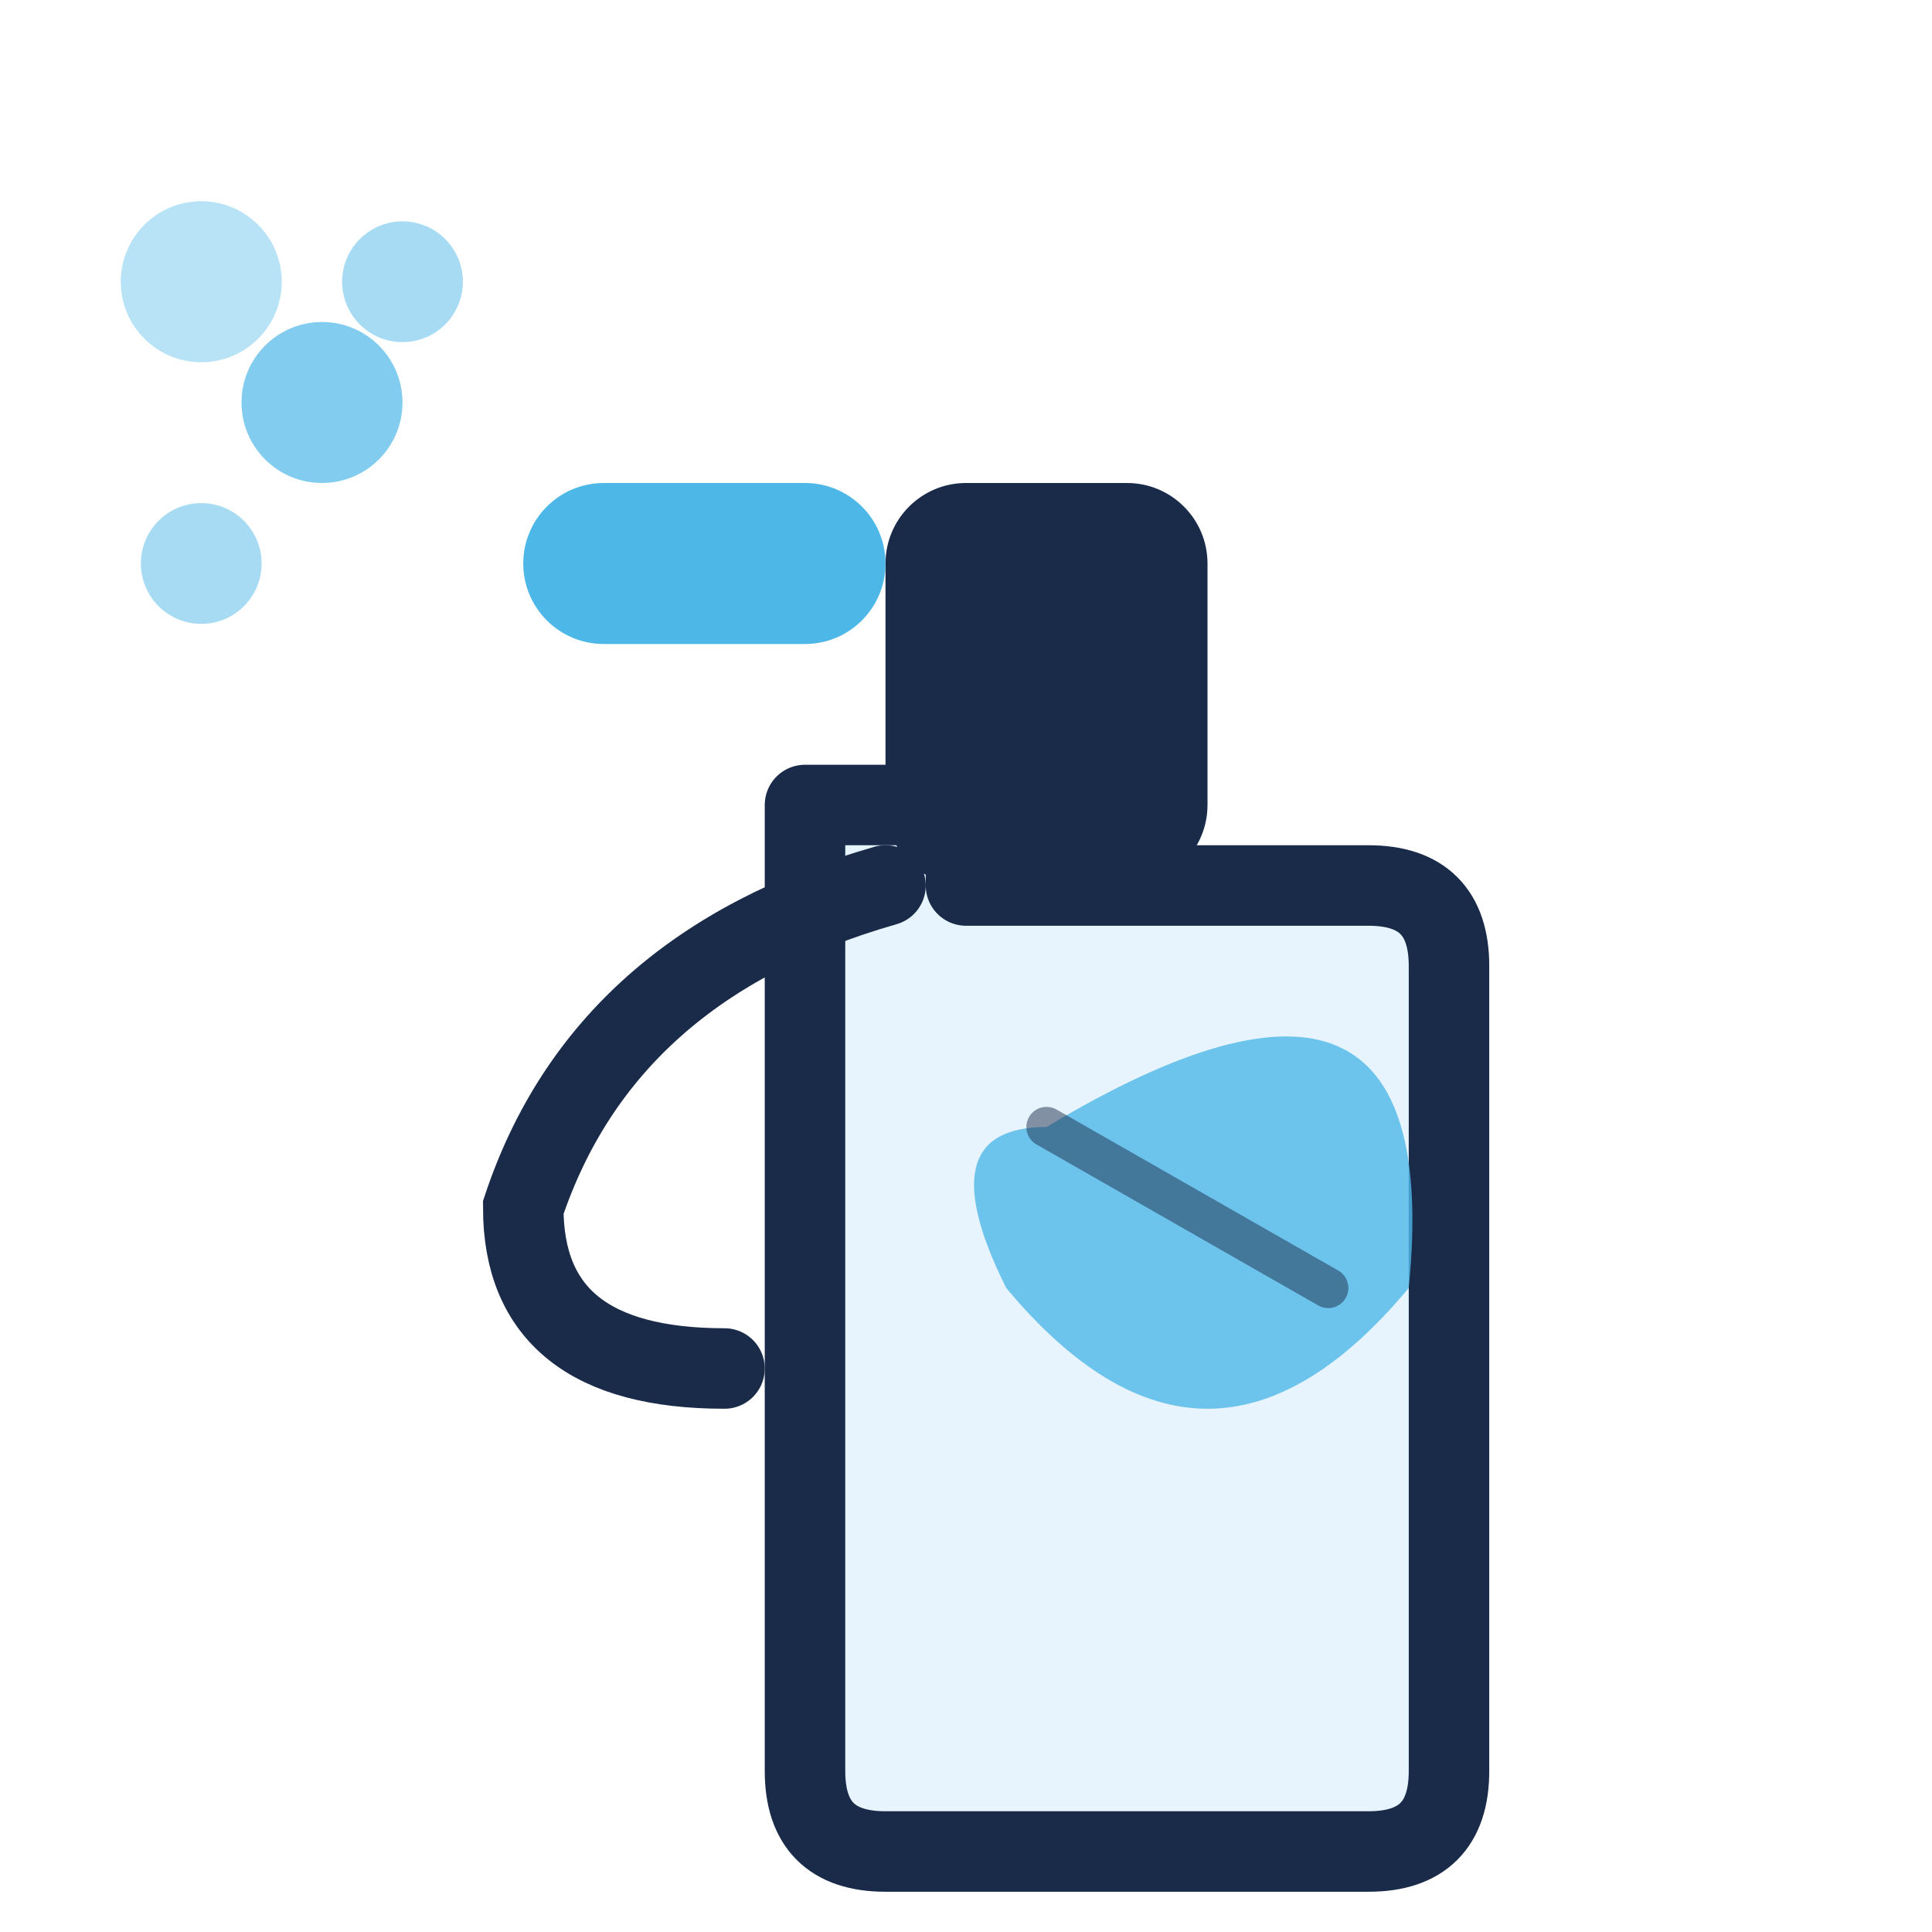
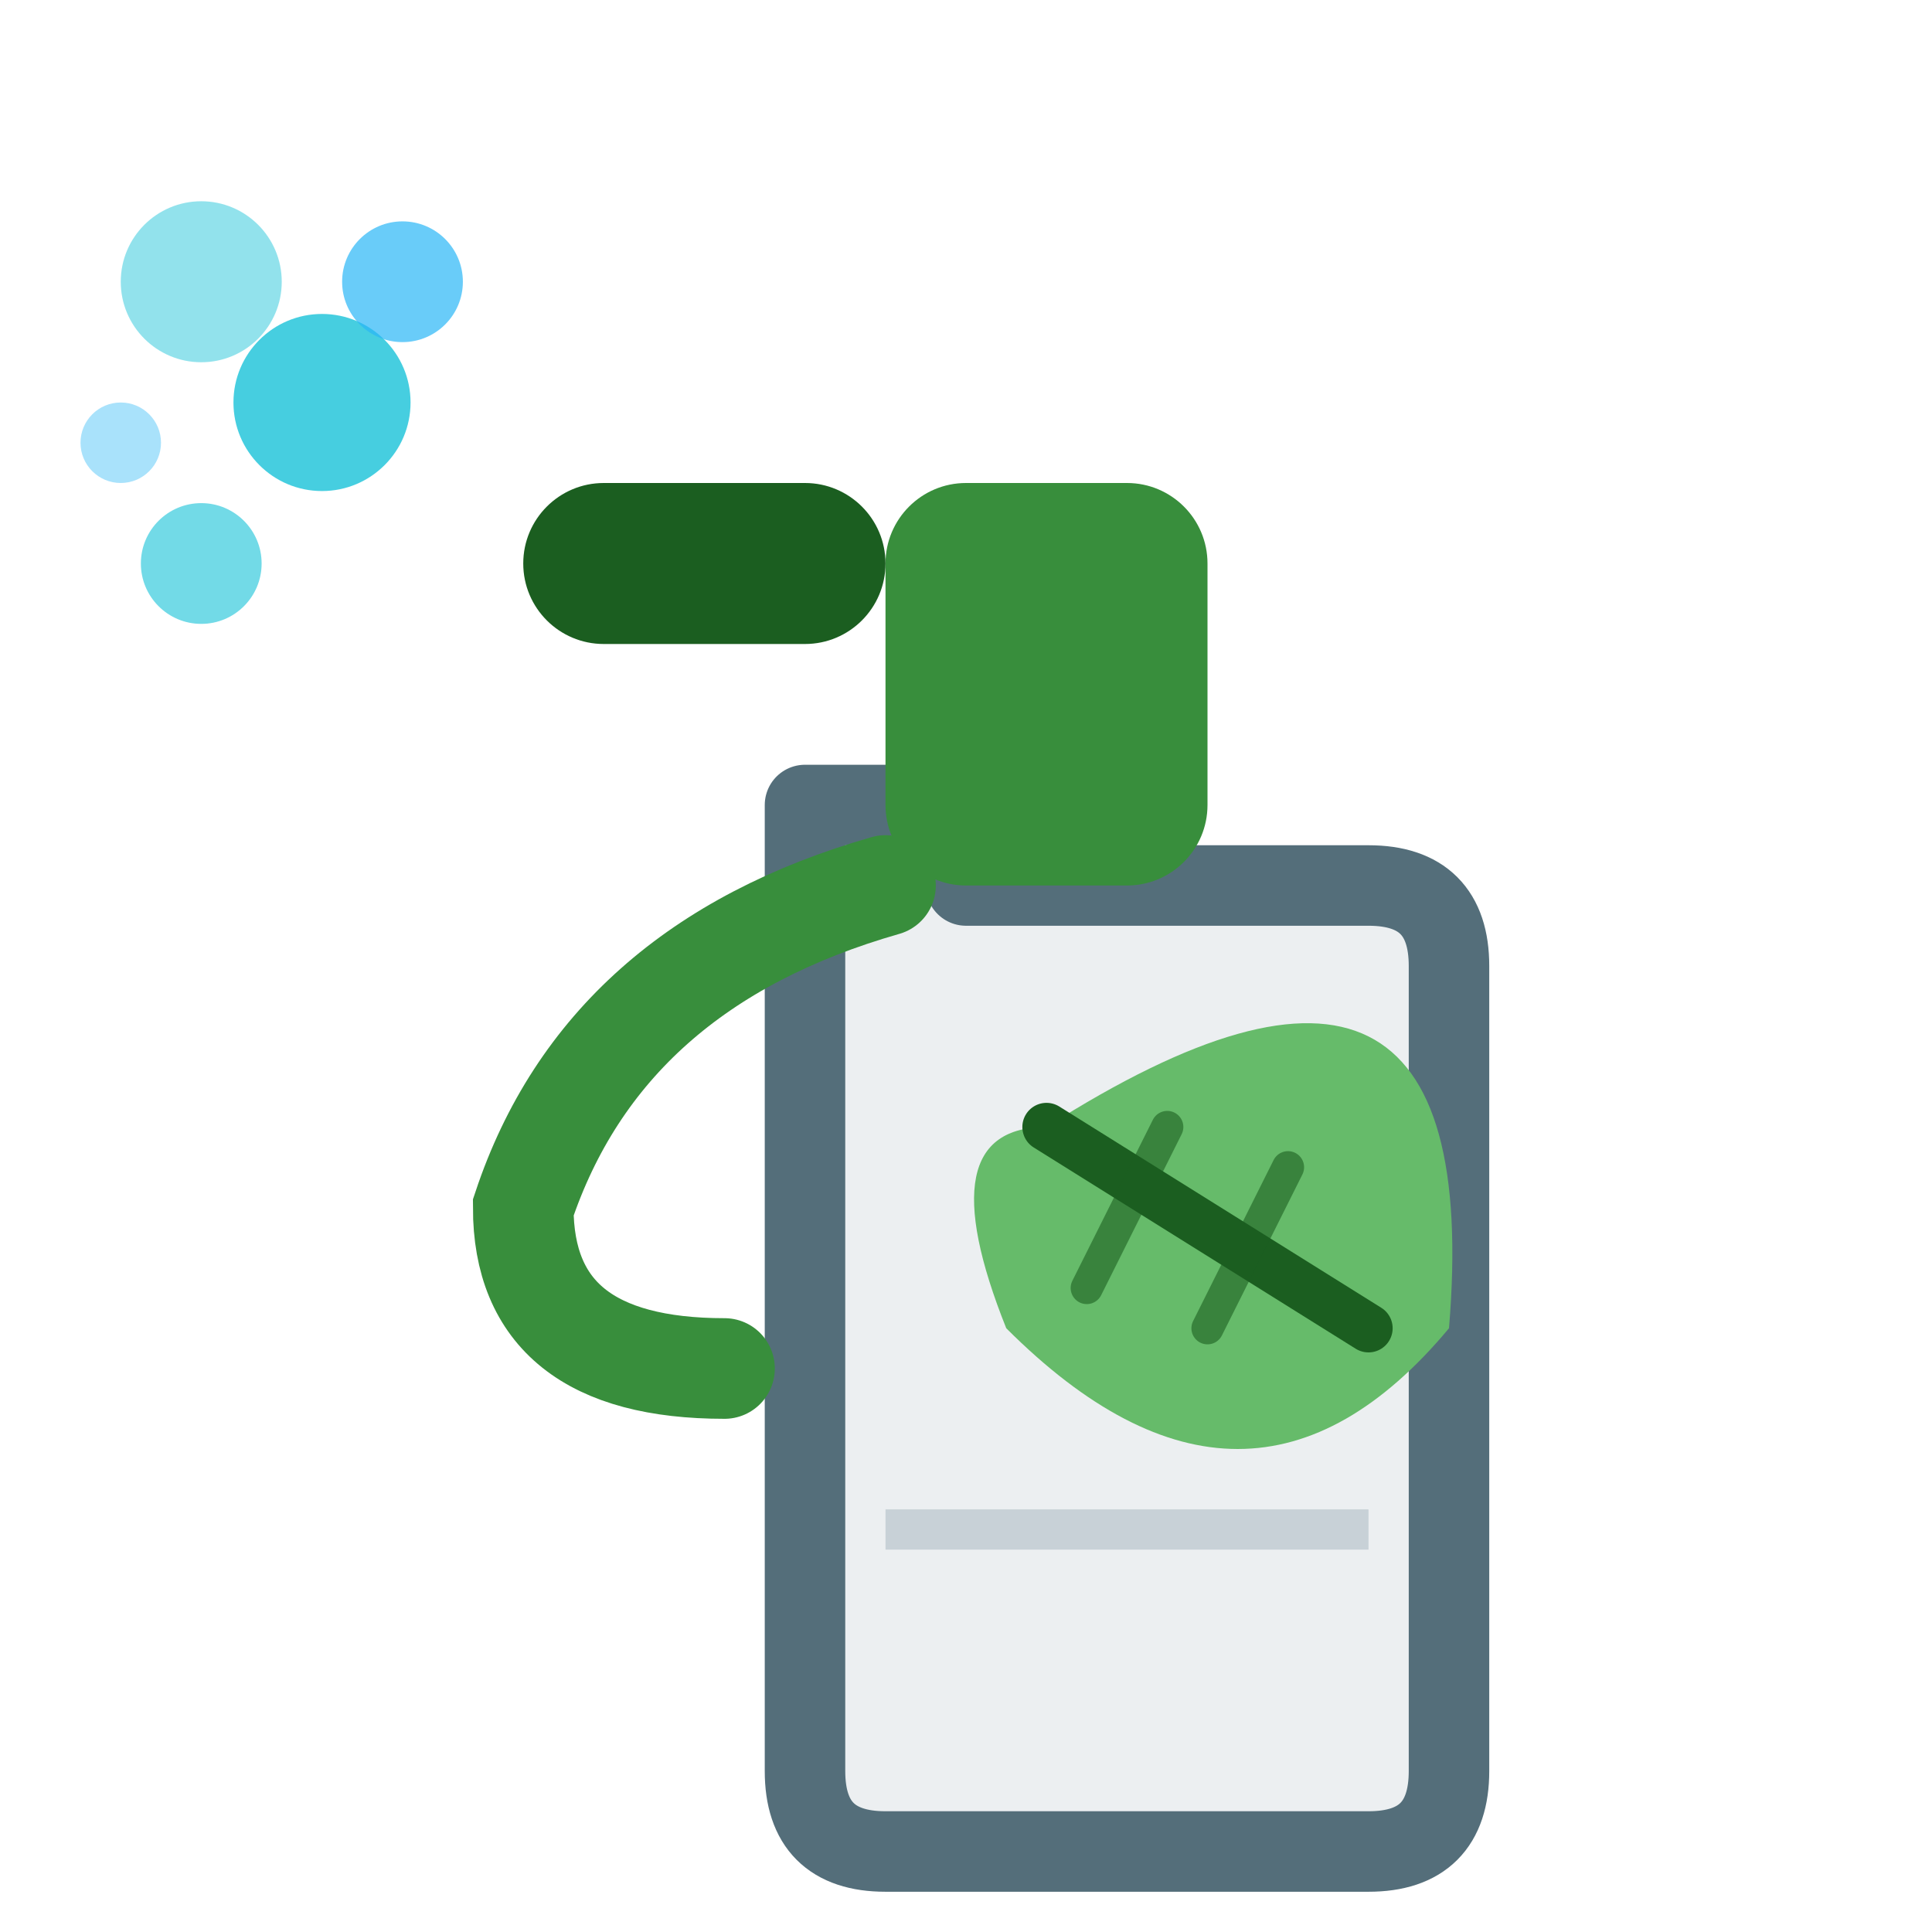
<svg xmlns="http://www.w3.org/2000/svg" viewBox="0 0 48 48" width="48" height="48">
-   <path d="M20 20 L20 44 Q20 46 22 46 L34 46 Q36 46 36 44 L36 24 Q36 22 34 22 L24 22 L24 20 Z" fill="#e8f4fd" stroke="#1a2b4a" stroke-width="2" stroke-linejoin="round" />
-   <rect x="22" y="12" width="8" height="10" rx="2" fill="#1a2b4a" />
-   <path d="M22 22 Q15 24 13 30 Q13 34 18 34" fill="none" stroke="#1a2b4a" stroke-width="2" stroke-linecap="round" />
-   <rect x="13" y="12" width="9" height="4" rx="2" fill="#4db8e8" />
-   <circle cx="8" cy="10" r="2" fill="#4db8e8" opacity="0.7" />
-   <circle cx="5" cy="14" r="1.5" fill="#4db8e8" opacity="0.5" />
-   <circle cx="10" cy="7" r="1.5" fill="#4db8e8" opacity="0.5" />
-   <circle cx="5" cy="7" r="2" fill="#4db8e8" opacity="0.4" />
-   <path d="M26 28 Q36 22 35 32 Q30 38 25 32 Q23 28 26 28 Z" fill="#4db8e8" opacity="0.8" />
-   <line x1="26" y1="28" x2="33" y2="32" stroke="#1a2b4a" stroke-width="1" stroke-linecap="round" opacity="0.5" />
+   <path d="M20 20 L20 44 Q20 46 22 46 L34 46 Q36 46 36 44 L36 24 Q36 22 34 22 L24 22 L24 20 Z" fill="#ECEFF1" stroke="#546E7A" stroke-width="2" stroke-linejoin="round" />
+   <rect x="22" y="12" width="8" height="10" rx="2" fill="#388E3C" />
+   <path d="M22 22 Q15 24 13 30 Q13 34 18 34" fill="none" stroke="#388E3C" stroke-width="2.5" stroke-linecap="round" />
+   <rect x="13" y="12" width="9" height="4" rx="2" fill="#1B5E20" />
+   <circle cx="8" cy="10" r="2.2" fill="#26C6DA" opacity="0.85" />
+   <circle cx="5" cy="14" r="1.5" fill="#26C6DA" opacity="0.65" />
+   <circle cx="10" cy="7" r="1.5" fill="#29B6F6" opacity="0.7" />
+   <circle cx="5" cy="7" r="2" fill="#26C6DA" opacity="0.5" />
+   <circle cx="3" cy="11" r="1" fill="#29B6F6" opacity="0.4" />
+   <path d="M26 28 Q37 21 36 33 Q31 39 25 33 Q23 28 26 28 Z" fill="#66BB6A" />
+   <line x1="26" y1="28" x2="34" y2="33" stroke="#1B5E20" stroke-width="1.2" stroke-linecap="round" />
+   <line x1="29" y1="28" x2="27" y2="32" stroke="#1B5E20" stroke-width="0.8" stroke-linecap="round" opacity="0.6" />
+   <line x1="32" y1="29" x2="30" y2="33" stroke="#1B5E20" stroke-width="0.8" stroke-linecap="round" opacity="0.6" />
+   <line x1="22" y1="38" x2="34" y2="38" stroke="#90A4AE" stroke-width="1" opacity="0.4" />
</svg>
